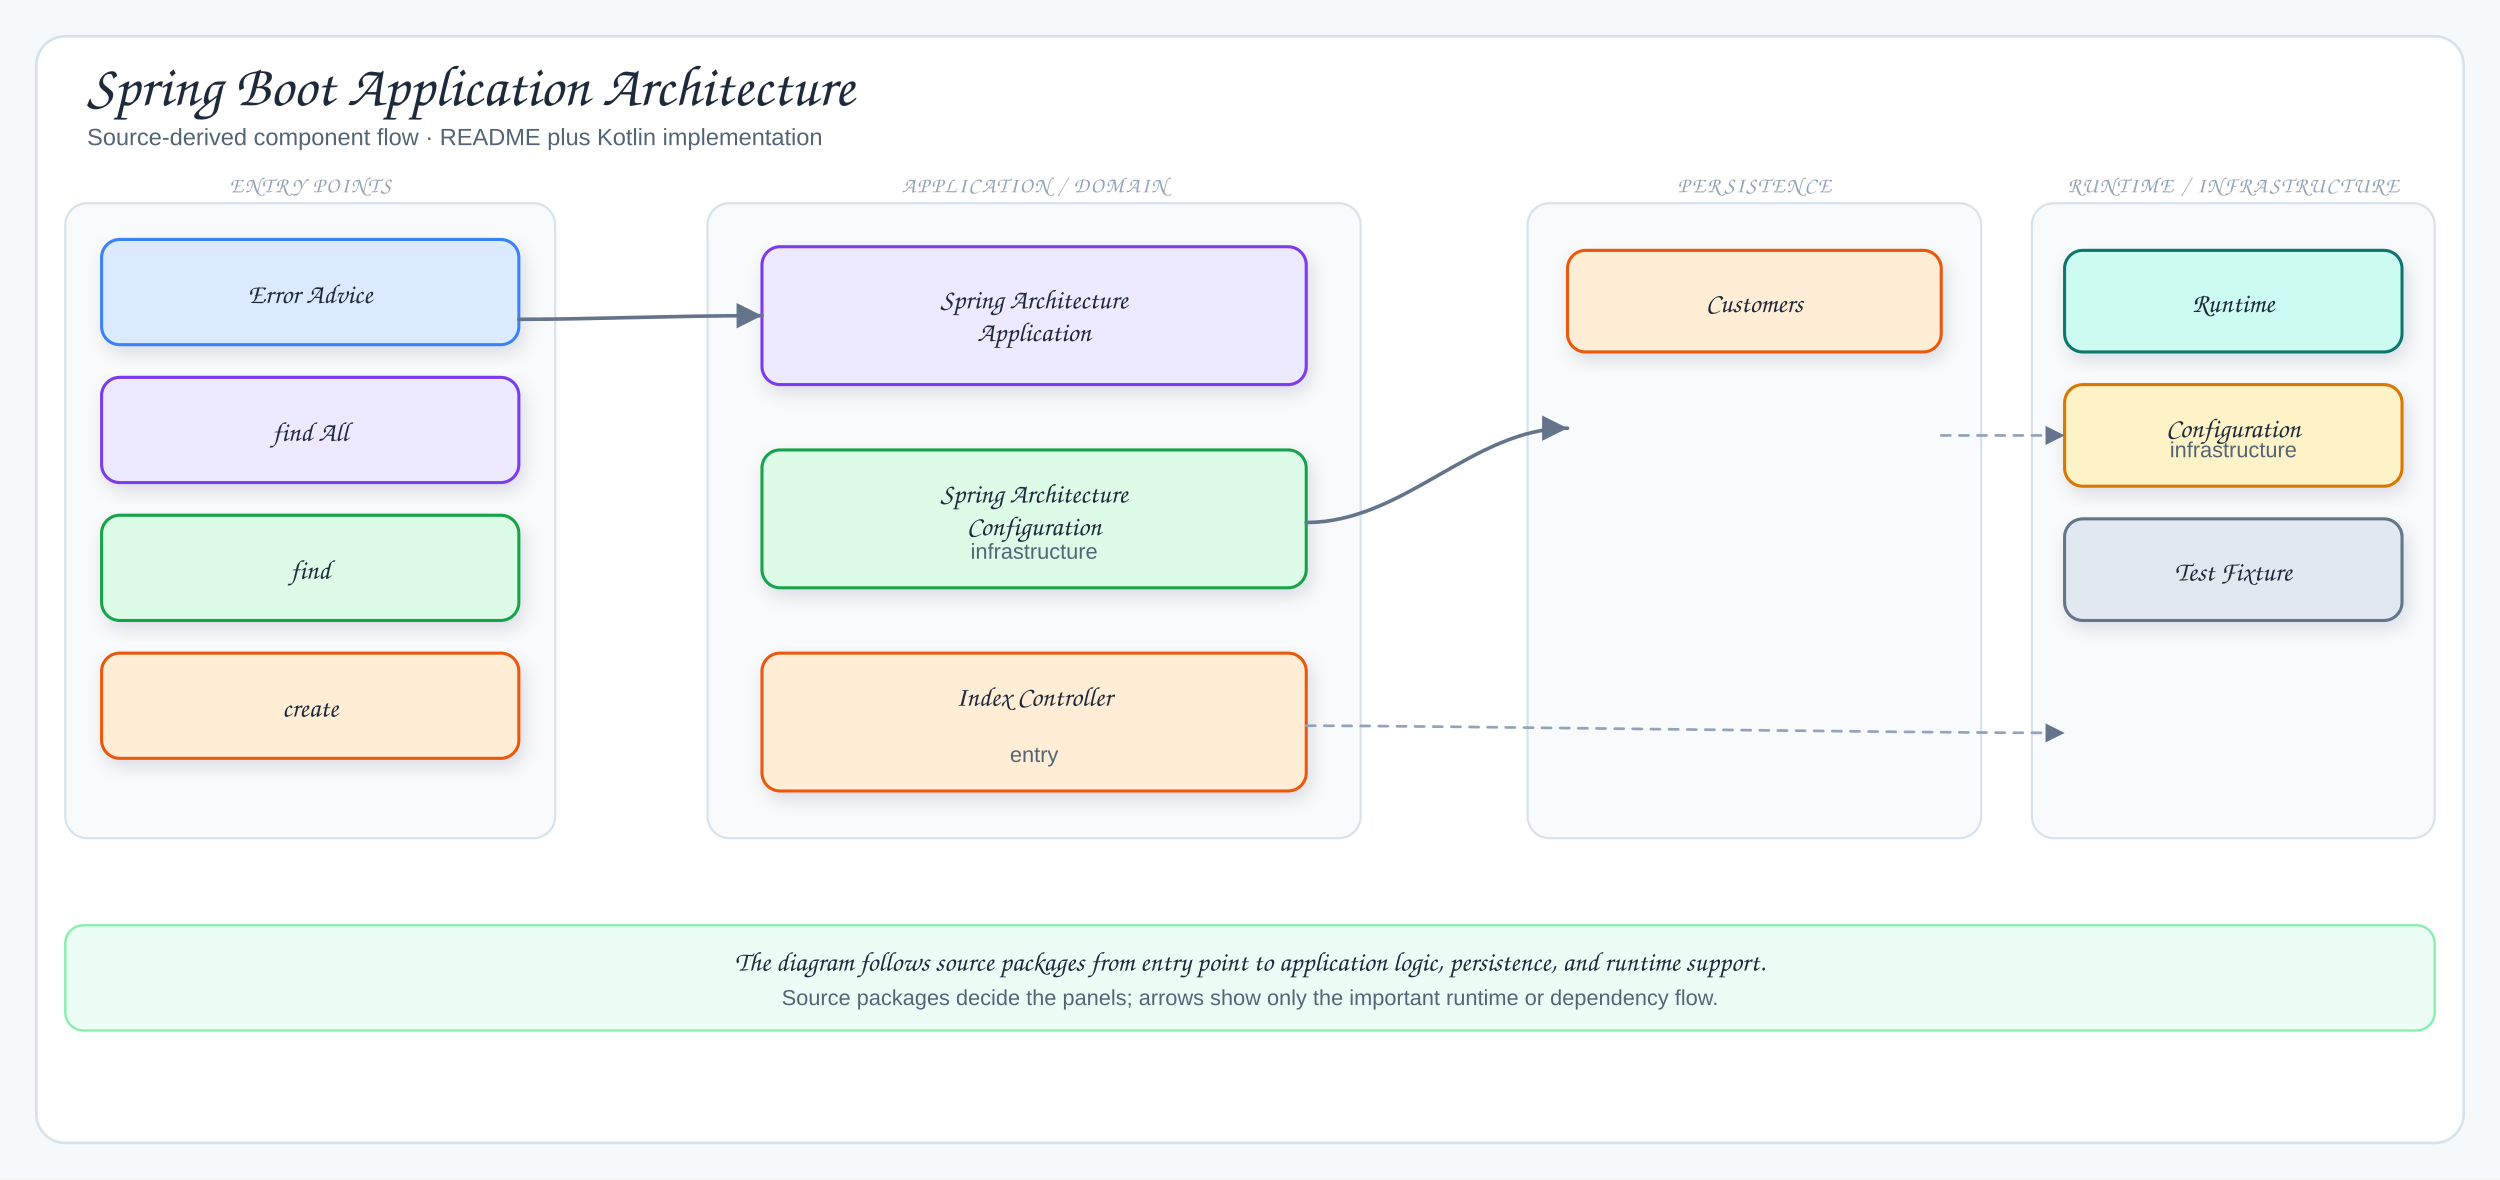
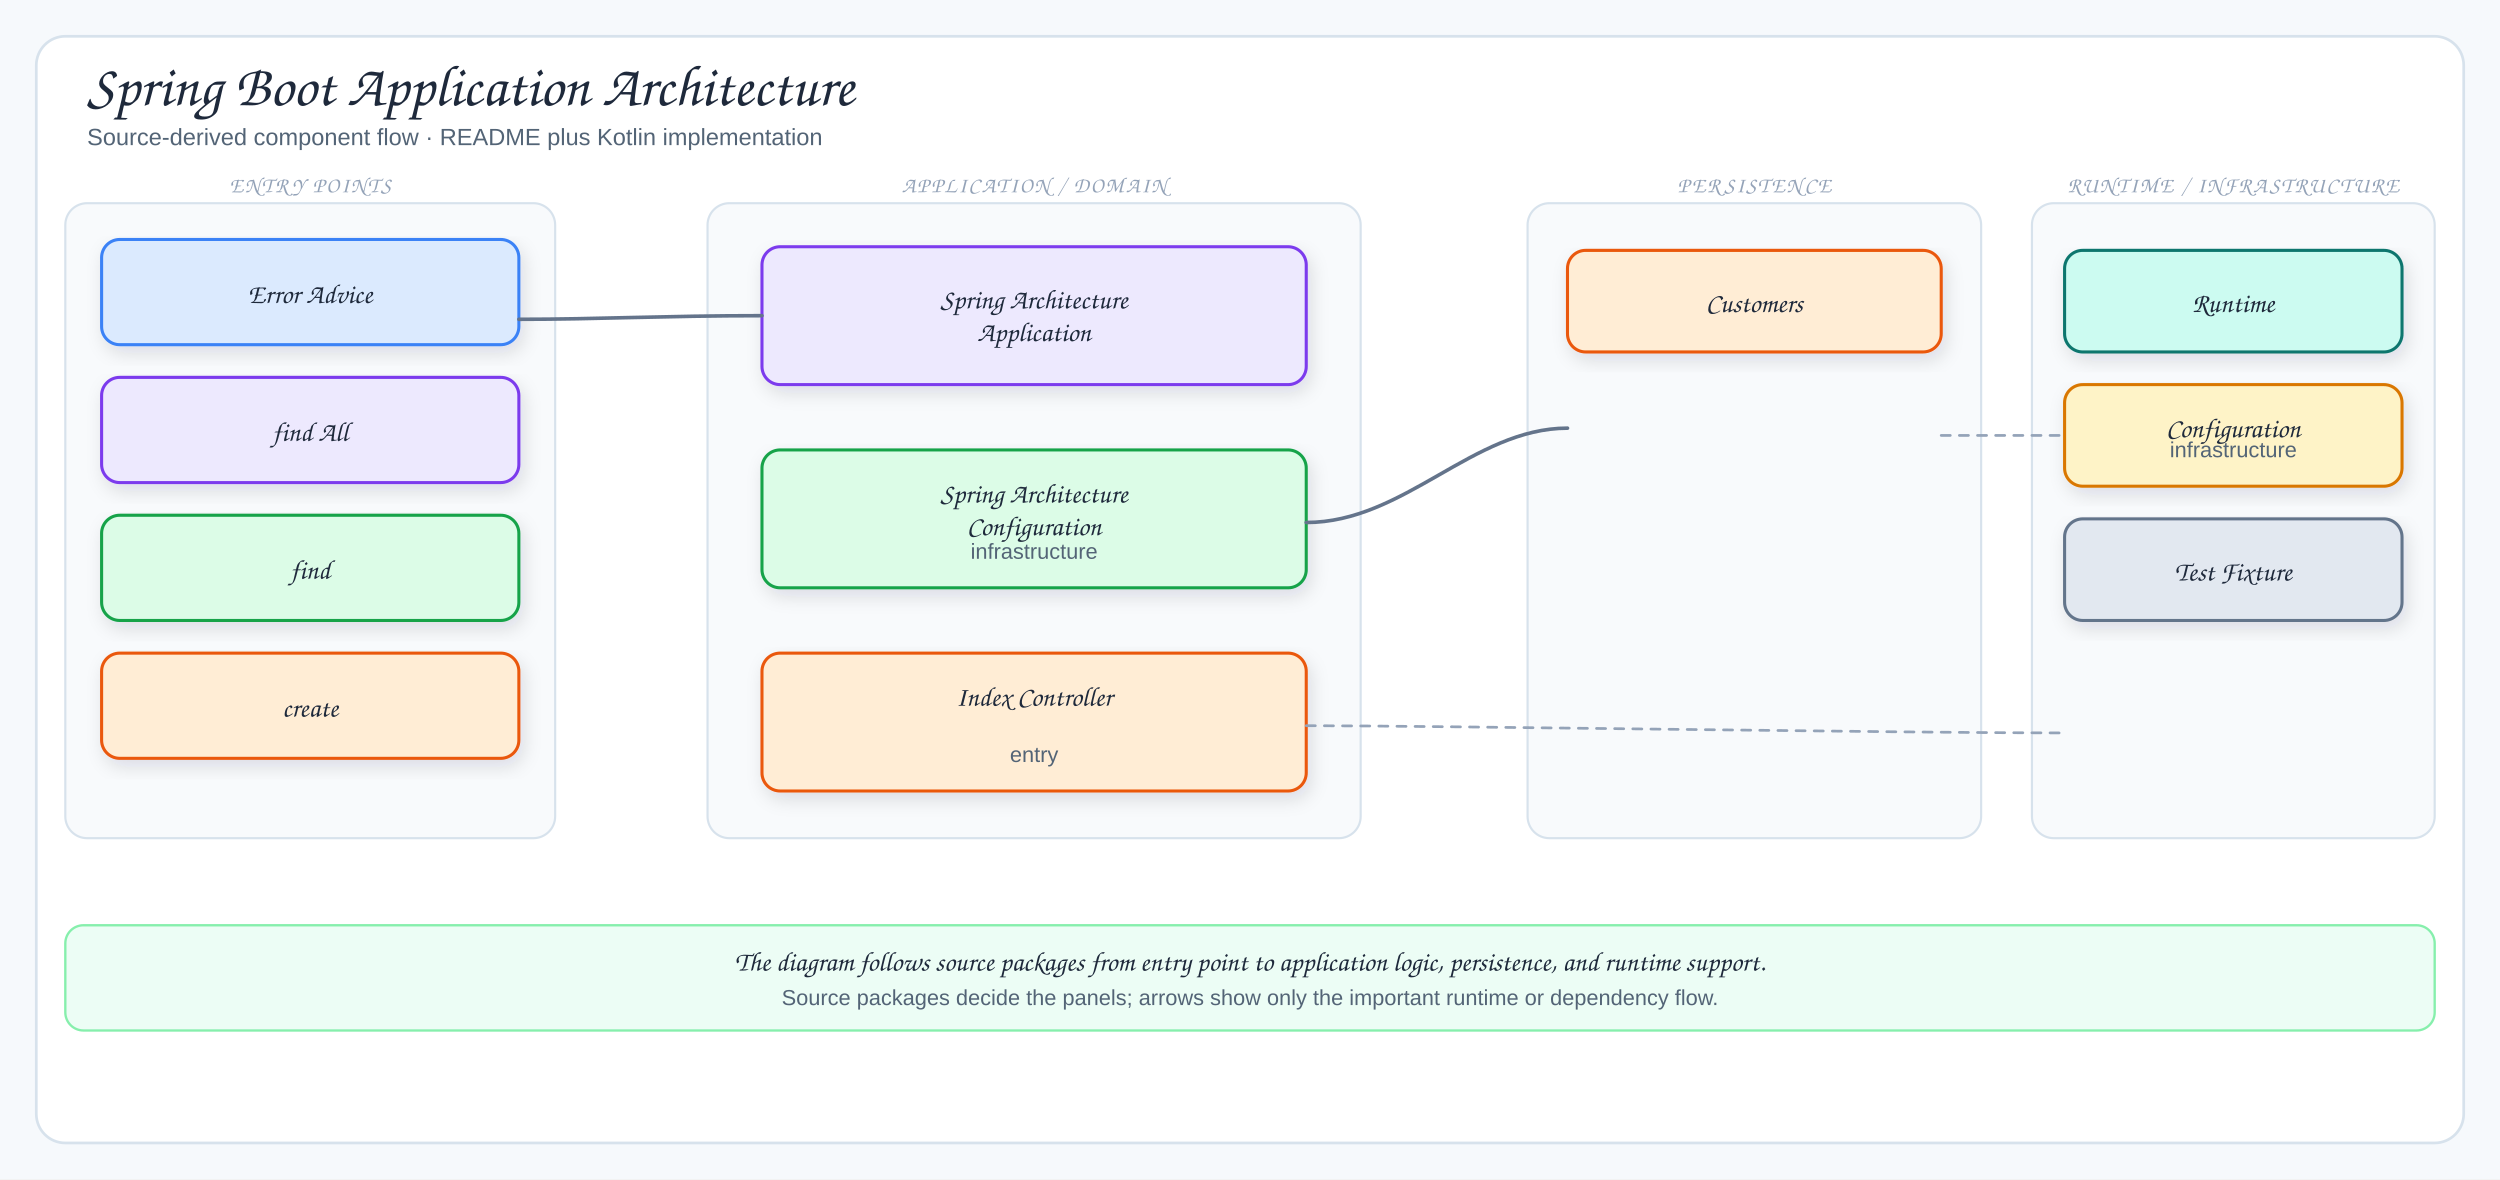
<svg xmlns="http://www.w3.org/2000/svg" viewBox="0 0 1378 650" width="1378" height="650" role="img" aria-label="Spring Boot Application Architecture">
  <defs>
    <filter id="shadow" x="-10%" y="-10%" width="120%" height="130%">
      <feDropShadow dx="2" dy="4" stdDeviation="5" flood-color="#1f2937" flood-opacity="0.12" />
    </filter>
    <marker id="arrow" markerWidth="9" markerHeight="9" refX="8" refY="4.5" orient="auto">
      <path d="M1,1 L8,4.5 L1,8 Z" fill="#64748b" />
    </marker>
    <marker id="inherit" markerWidth="11" markerHeight="10" refX="9.5" refY="5" orient="auto">
      <path d="M0.5,1 L9.5,5 L0.5,9 Z" fill="#fff" stroke="#64748b" stroke-width="1.5" />
    </marker>
    <style>
  .canvas{fill:#f6f9fc}
  .frame{fill:#fff;stroke:#d7e2ec;stroke-width:1.5}
  .panel{fill:#f8fafc;stroke:#d7e2ec;stroke-width:1.2}
  .card{stroke-width:1.7;filter:url(#shadow)}
  .title{font-family:"Architects Daughter","Comic Sans MS",cursive;font-size:32px;fill:#1e293b}
  .subtitle{font-family:"Comic Sans MS","Comic Sans","Comic Neue",Arial,sans-serif;font-size:13px;fill:#536476}
  .panelTitle{font-family:"Architects Daughter","Comic Sans MS",cursive;font-size:12px;letter-spacing:.08em;fill:#94a3b8}
  .label{font-family:"Architects Daughter","Comic Sans MS",cursive;font-size:18px;fill:#1e293b}
  .smallLabel{font-family:"Architects Daughter","Comic Sans MS",cursive;font-size:15px;fill:#1e293b}
  .detail{font-family:"Comic Sans MS","Comic Sans","Comic Neue",Arial,sans-serif;font-size:12px;fill:#536476}
  .tiny{font-family:"Comic Sans MS","Comic Sans","Comic Neue",Arial,sans-serif;font-size:10px;fill:#64748b}
-   .arrow{fill:none;stroke:#64748b;stroke-width:2;stroke-linecap:round;stroke-linejoin:round;marker-end:url(#arrow)}
-   .softArrow{fill:none;stroke:#94a3b8;stroke-width:1.5;stroke-linecap:round;stroke-linejoin:round;stroke-dasharray:5 5;marker-end:url(#arrow)}
-   .inherit{fill:none;stroke:#64748b;stroke-width:1.7;stroke-linecap:round;stroke-linejoin:round;marker-end:url(#inherit)}
+   .arrow{fill:none;stroke:#64748b;stroke-width:2;stroke-linecap:round;stroke-linejoin:round}
+   .softArrow{fill:none;stroke:#94a3b8;stroke-width:1.5;stroke-linecap:round;stroke-linejoin:round;stroke-dasharray:5 5}
+   .inherit{fill:none;stroke:#64748b;stroke-width:1.7;stroke-linecap:round;stroke-linejoin:round}
  .divider{stroke:#cbd5e1;stroke-width:1.2;stroke-dasharray:6 6}
</style>
  </defs>
  <rect width="1378" height="650" class="canvas" />
  <rect x="20" y="20" width="1338" height="610" rx="16" class="frame" />
  <text x="48" y="58" class="title">Spring Boot Application Architecture</text>
  <text x="48" y="80" class="subtitle">Source-derived component flow · README plus Kotlin implementation</text>
  <rect x="36" y="112" width="270" height="350" rx="12" class="panel" />
  <text x="171" y="106" class="panelTitle" text-anchor="middle">ENTRY POINTS</text>
  <rect x="56" y="132" width="230" height="58" rx="10" fill="#dbeafe" stroke="#3b82f6" class="card" />
  <text x="171" y="167" class="smallLabel" text-anchor="middle">Error Advice</text>
  <rect x="56" y="208" width="230" height="58" rx="10" fill="#ede9fe" stroke="#7c3aed" class="card" />
  <text x="171" y="243" class="smallLabel" text-anchor="middle">find All</text>
  <rect x="56" y="284" width="230" height="58" rx="10" fill="#dcfce7" stroke="#16a34a" class="card" />
  <text x="171" y="319" class="smallLabel" text-anchor="middle">find</text>
  <rect x="56" y="360" width="230" height="58" rx="10" fill="#ffedd5" stroke="#ea580c" class="card" />
  <text x="171" y="395" class="smallLabel" text-anchor="middle">create</text>
  <rect x="390" y="112" width="360" height="350" rx="12" class="panel" />
  <text x="570" y="106" class="panelTitle" text-anchor="middle">APPLICATION / DOMAIN</text>
  <rect x="420" y="136" width="300" height="76" rx="10" fill="#ede9fe" stroke="#7c3aed" class="card" />
  <text x="570" y="170" class="smallLabel" text-anchor="middle">Spring Architecture</text>
  <text x="570" y="188" class="smallLabel" text-anchor="middle">Application</text>
  <rect x="420" y="248" width="300" height="76" rx="10" fill="#dcfce7" stroke="#16a34a" class="card" />
  <text x="570" y="277" class="smallLabel" text-anchor="middle">Spring Architecture</text>
  <text x="570" y="295" class="smallLabel" text-anchor="middle">Configuration</text>
  <text x="570" y="308" class="detail" text-anchor="middle">infrastructure</text>
  <rect x="420" y="360" width="300" height="76" rx="10" fill="#ffedd5" stroke="#ea580c" class="card" />
  <text x="570" y="389" class="smallLabel" text-anchor="middle">Index Controller</text>
  <text x="570" y="420" class="detail" text-anchor="middle">entry</text>
  <rect x="842" y="112" width="250" height="350" rx="12" class="panel" />
  <text x="967" y="106" class="panelTitle" text-anchor="middle">PERSISTENCE</text>
  <rect x="864" y="138" width="206" height="56" rx="10" fill="#ffedd5" stroke="#ea580c" class="card" />
  <text x="967" y="172" class="smallLabel" text-anchor="middle">Customers</text>
  <rect x="1120" y="112" width="222" height="350" rx="12" class="panel" />
  <text x="1231" y="106" class="panelTitle" text-anchor="middle">RUNTIME / INFRASTRUCTURE</text>
  <rect x="1138" y="138" width="186" height="56" rx="10" fill="#ccfbf1" stroke="#0f766e" class="card" />
  <text x="1231" y="172" class="smallLabel" text-anchor="middle">Runtime</text>
  <rect x="1138" y="212" width="186" height="56" rx="10" fill="#fef3c7" stroke="#d97706" class="card" />
  <text x="1231" y="241" class="smallLabel" text-anchor="middle">Configuration</text>
  <text x="1231" y="252" class="detail" text-anchor="middle">infrastructure</text>
  <rect x="1138" y="286" width="186" height="56" rx="10" fill="#e2e8f0" stroke="#64748b" class="card" />
  <text x="1231" y="320" class="smallLabel" text-anchor="middle">Test Fixture</text>
  <path d="M286,176 C330,176 366,174 420,174" class="arrow" />
  <path d="M720,288 C774,288 812,236 864,236" class="arrow" />
  <path d="M720,400 C790,400 1050,404 1138,404" class="softArrow" />
  <path d="M1070,240 C1098,240 1108,240 1138,240" class="softArrow" />
  <rect x="36" y="510" width="1306" height="58" rx="10" fill="#ecfdf5" stroke="#86efac" stroke-width="1.3" />
  <text x="689" y="535" class="smallLabel" text-anchor="middle">The diagram follows source packages from entry point to application logic, persistence, and runtime support.</text>
  <text x="689" y="554" class="detail" text-anchor="middle">Source packages decide the panels; arrows show only the important runtime or dependency flow.</text>
</svg>
